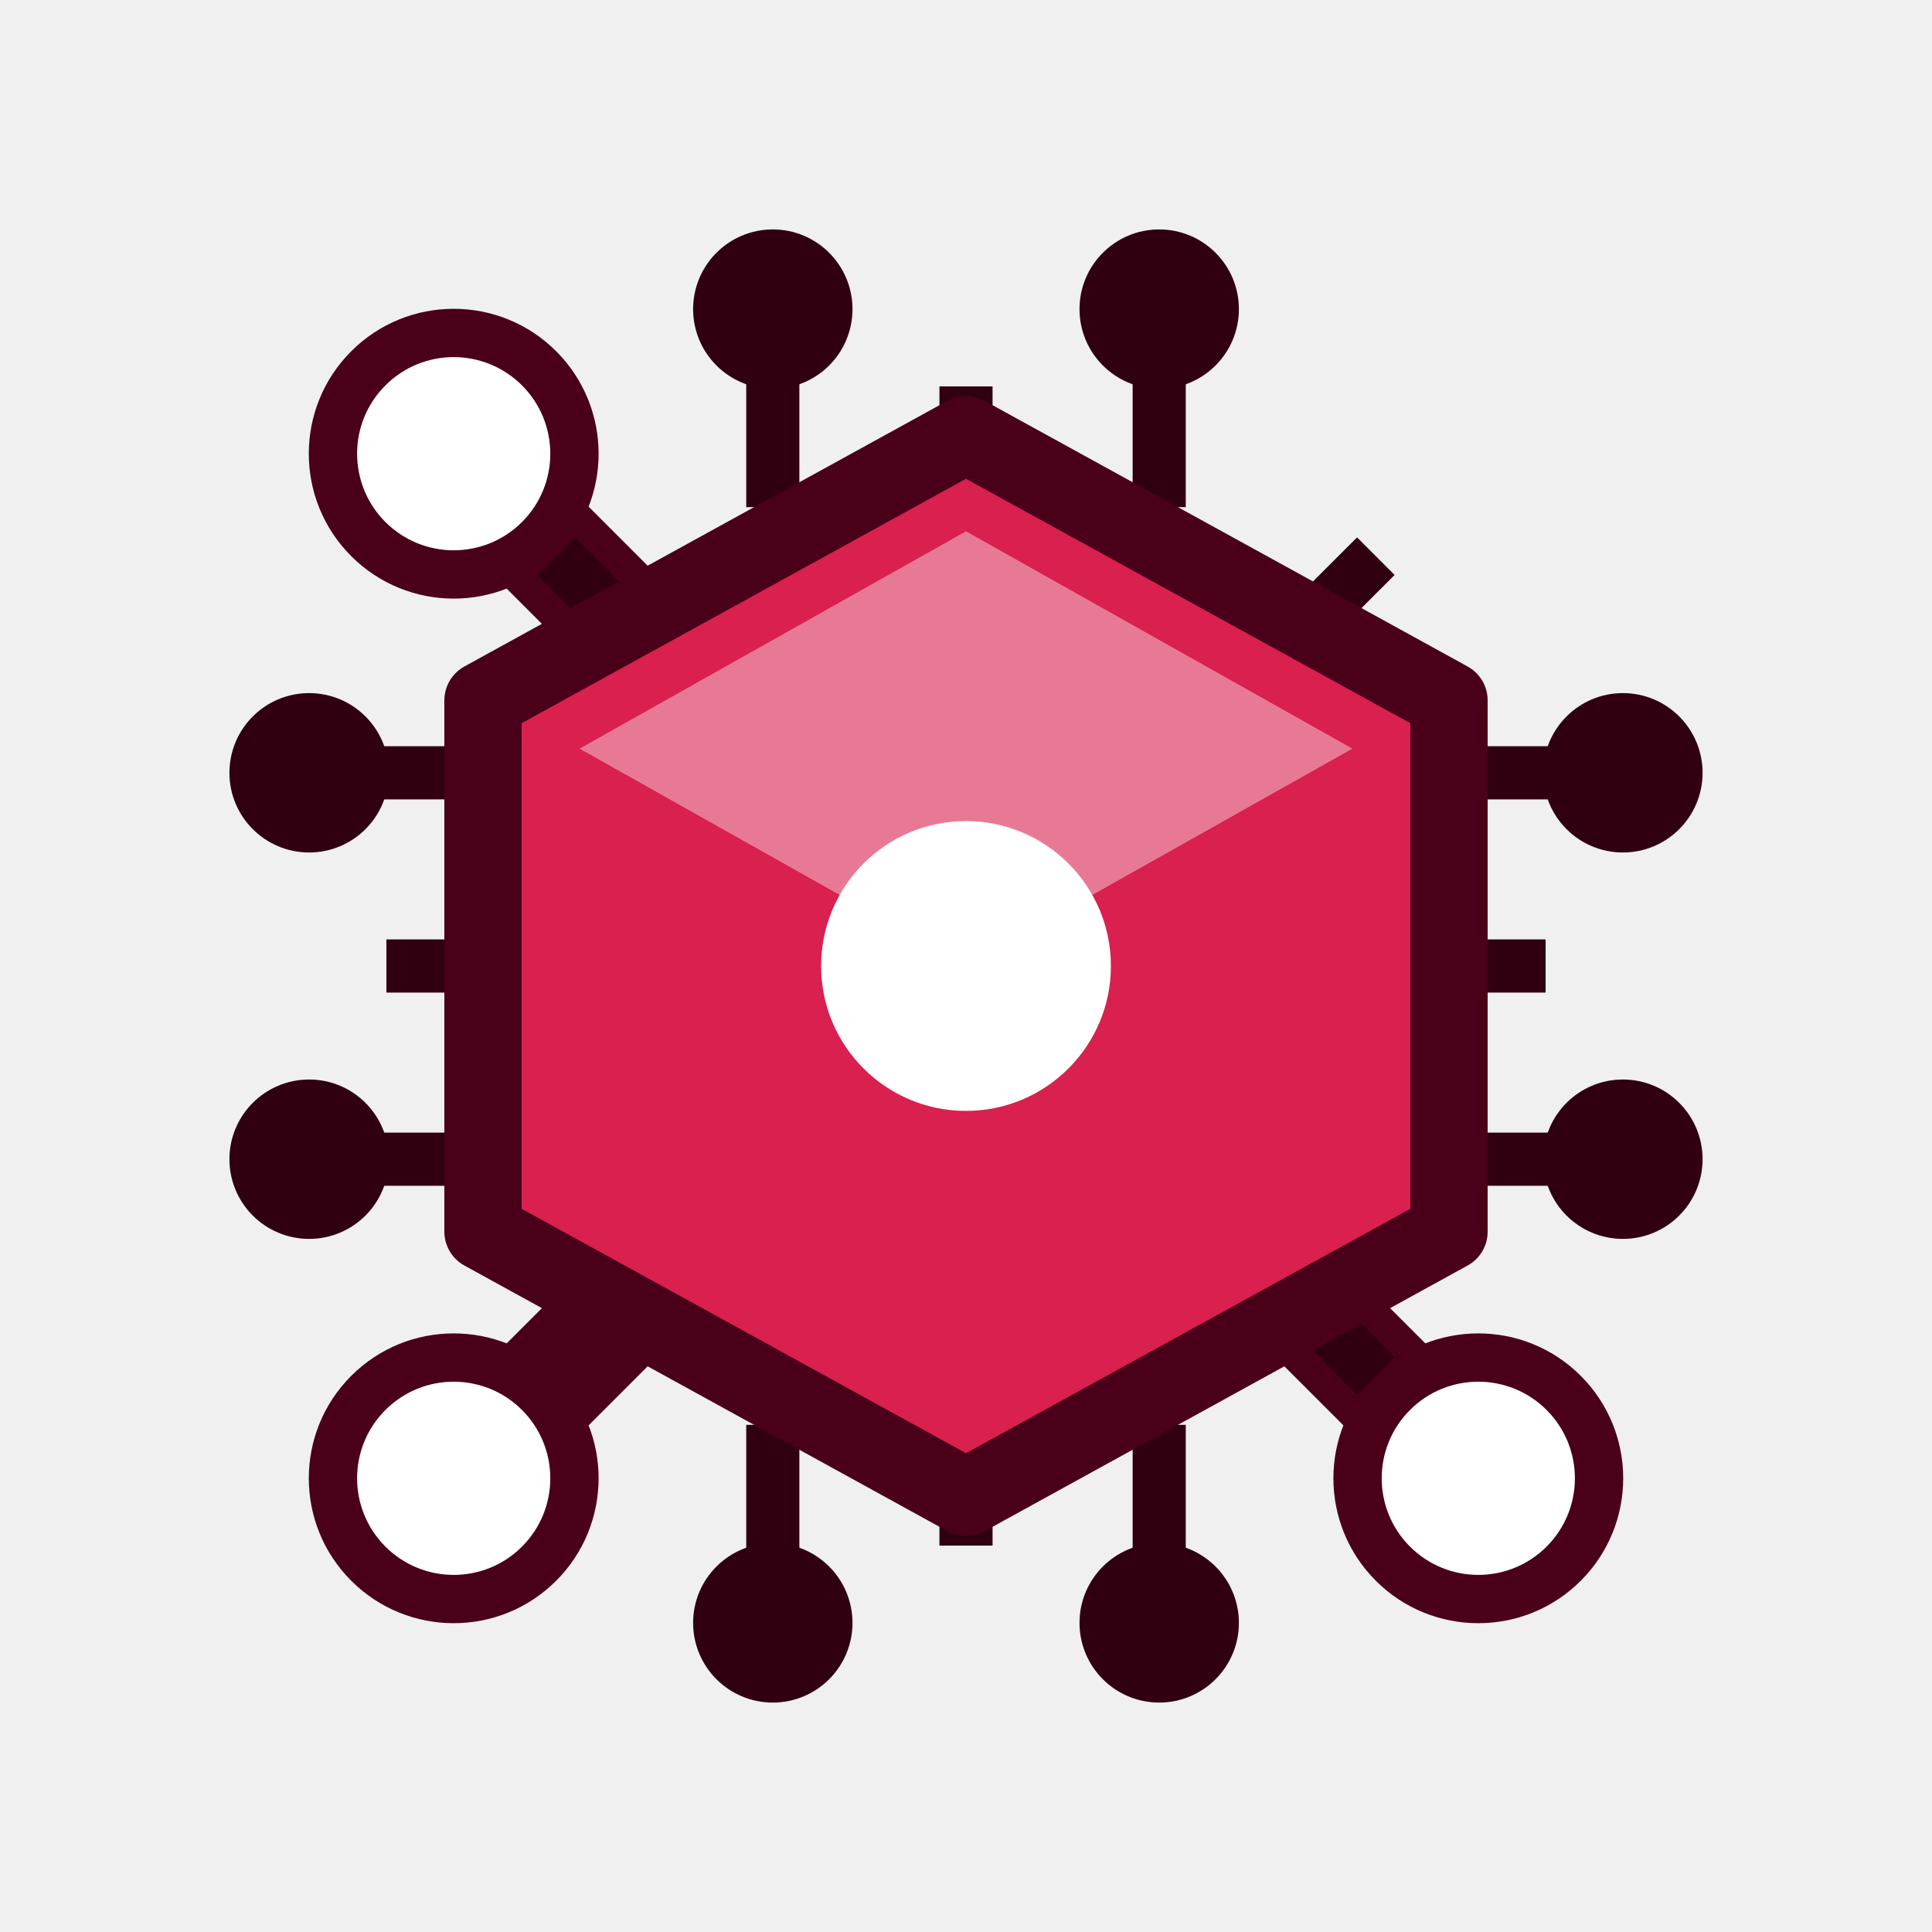
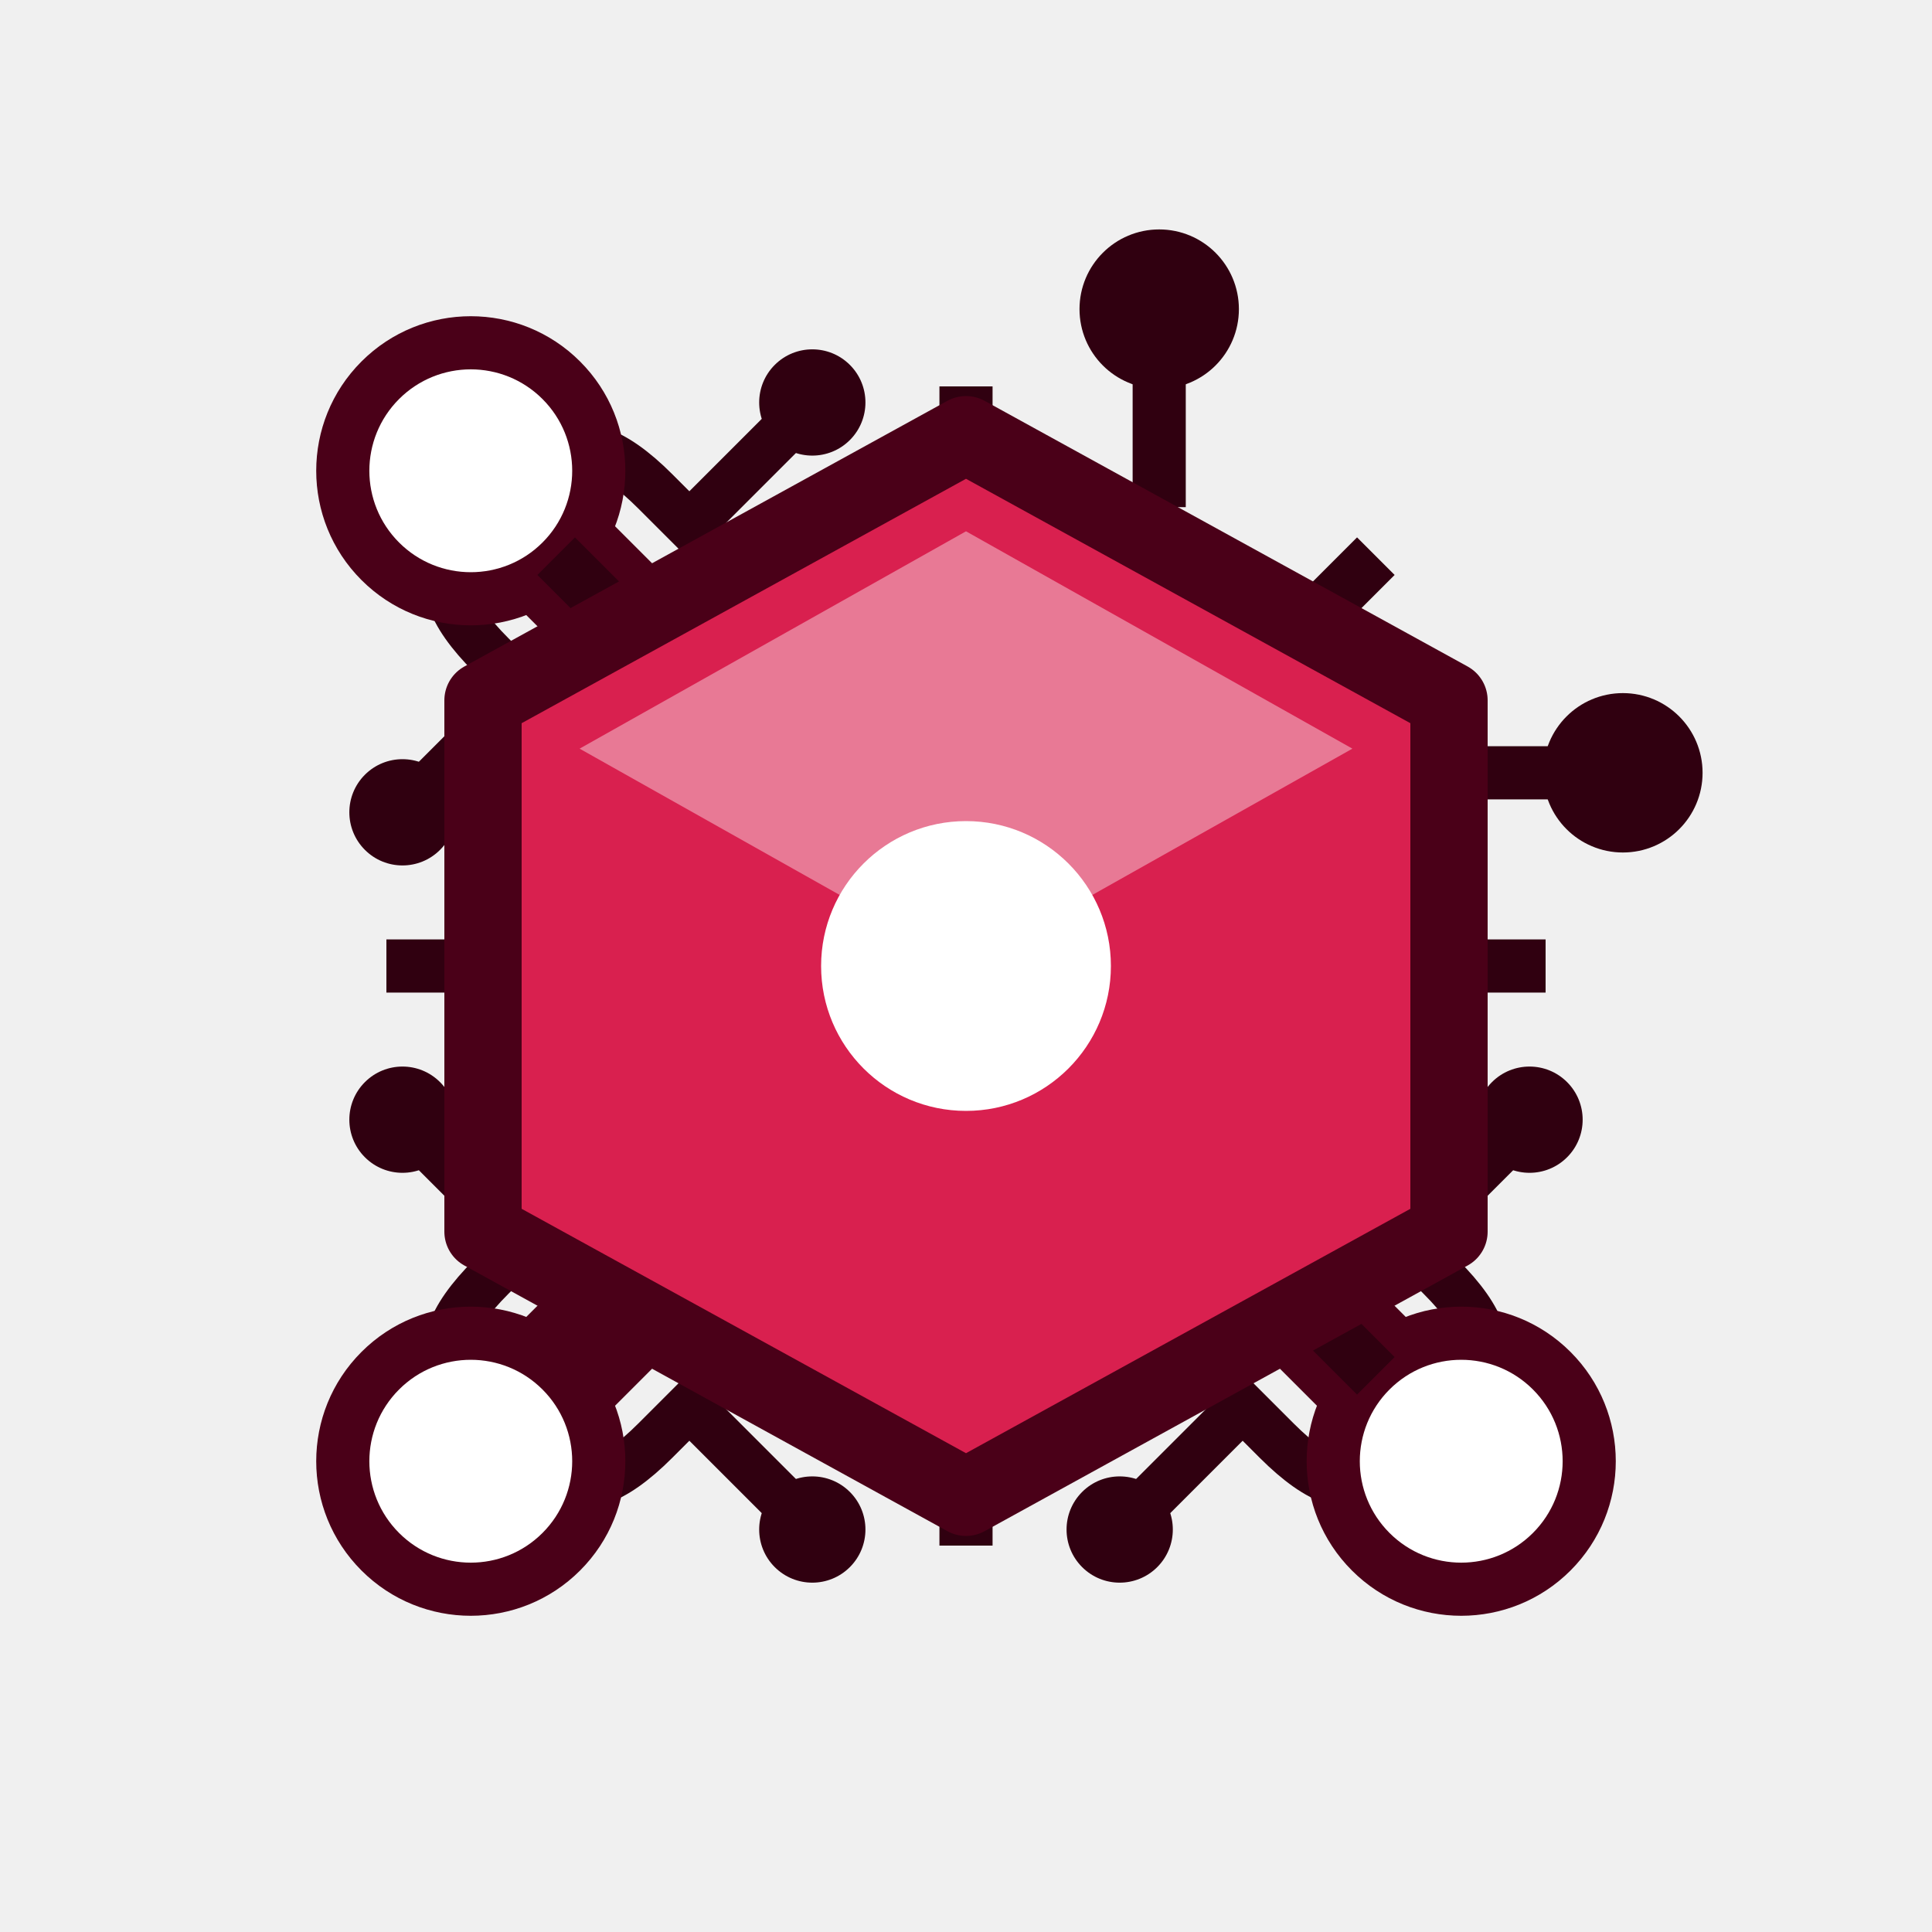
<svg xmlns="http://www.w3.org/2000/svg" viewBox="0 0 40 40" width="40" height="40" id="bug_SESWNW">
  <g transform="rotate(135 20 20)">
-     <line x1="20" y1="14" x2="20" y2="6" stroke="#4a0018" stroke-width="2.4" />
-     <circle cx="20" cy="5" r="3" fill="#4a0018" />
-     <circle cx="20" cy="5" r="2" fill="#ffffff" />
+     <line x1="20" y1="14.5" x2="20" y2="6.5" stroke="#4a0018" stroke-width="2.6" />
+     <g fill="none" stroke="#300010" stroke-width="1">
+       <path d="M17.6 13.5 L17.6 8.5 Q17.6 6.6 18.6 6.6" />
+       <path d="M22.4 13.5 L22.4 8.5 Q22.4 6.6 21.4 6.6" />
+       <line x1="17.6" y1="9.5" x2="14.6" y2="9.5" />
+       <line x1="22.4" y1="9.5" x2="25.4" y2="9.5" />
+     </g>
+     <circle cx="14" cy="9.5" r="1.1" fill="#300010" />
+     <circle cx="26" cy="9.5" r="1.1" fill="#300010" />
+     <circle cx="20" cy="5.5" r="3.2" fill="#4a0018" />
+     <circle cx="20" cy="5.5" r="2.1" fill="#ffffff" />
  </g>
  <g transform="rotate(225 20 20)">
-     <line x1="20" y1="14" x2="20" y2="6" stroke="#4a0018" stroke-width="2.4" />
-     <circle cx="20" cy="5" r="3" fill="#4a0018" />
-     <circle cx="20" cy="5" r="2" fill="#ffffff" />
+     <line x1="20" y1="14.5" x2="20" y2="6.5" stroke="#4a0018" stroke-width="2.6" />
+     <g fill="none" stroke="#300010" stroke-width="1">
+       <path d="M17.6 13.5 L17.6 8.5 Q17.6 6.6 18.6 6.6" />
+       <path d="M22.4 13.5 L22.4 8.5 Q22.4 6.6 21.4 6.6" />
+       <line x1="17.6" y1="9.5" x2="14.6" y2="9.5" />
+       <line x1="22.4" y1="9.5" x2="25.4" y2="9.5" />
+     </g>
+     <circle cx="14" cy="9.5" r="1.1" fill="#300010" />
+     <circle cx="26" cy="9.5" r="1.1" fill="#300010" />
+     <circle cx="20" cy="5.5" r="3.2" fill="#4a0018" />
+     <circle cx="20" cy="5.5" r="2.1" fill="#ffffff" />
  </g>
  <g transform="rotate(315 20 20)">
-     <line x1="20" y1="14" x2="20" y2="6" stroke="#4a0018" stroke-width="2.4" />
-     <circle cx="20" cy="5" r="3" fill="#4a0018" />
-     <circle cx="20" cy="5" r="2" fill="#ffffff" />
-   </g>
-   <g transform="rotate(0 20 20) translate(-4 0)" stroke="#300010" stroke-width="1.1" fill="#300010">
-     <line x1="20" y1="10.5" x2="20" y2="7" />
-     <circle cx="20" cy="6.4" r="1.1" />
+     <line x1="20" y1="14.5" x2="20" y2="6.5" stroke="#4a0018" stroke-width="2.6" />
+     <g fill="none" stroke="#300010" stroke-width="1">
+       <path d="M17.6 13.5 L17.6 8.5 Q17.6 6.6 18.6 6.6" />
+       <path d="M22.4 13.5 L22.4 8.5 Q22.4 6.6 21.4 6.6" />
+       <line x1="17.6" y1="9.5" x2="14.6" y2="9.5" />
+       <line x1="22.4" y1="9.5" x2="25.4" y2="9.5" />
+     </g>
+     <circle cx="14" cy="9.5" r="1.1" fill="#300010" />
+     <circle cx="26" cy="9.5" r="1.1" fill="#300010" />
+     <circle cx="20" cy="5.5" r="3.2" fill="#4a0018" />
+     <circle cx="20" cy="5.5" r="2.1" fill="#ffffff" />
  </g>
  <g transform="rotate(0 20 20) translate(0 0)" stroke="#300010" stroke-width="1.1" fill="#300010">
    <line x1="20" y1="10.5" x2="20" y2="8" />
  </g>
  <g transform="rotate(0 20 20) translate(4 0)" stroke="#300010" stroke-width="1.1" fill="#300010">
    <line x1="20" y1="10.5" x2="20" y2="7" />
    <circle cx="20" cy="6.4" r="1.1" />
  </g>
  <g transform="rotate(90 20 20) translate(-4 0)" stroke="#300010" stroke-width="1.1" fill="#300010">
    <line x1="20" y1="10.5" x2="20" y2="7" />
    <circle cx="20" cy="6.4" r="1.1" />
  </g>
  <g transform="rotate(90 20 20) translate(0 0)" stroke="#300010" stroke-width="1.1" fill="#300010">
    <line x1="20" y1="10.5" x2="20" y2="8" />
  </g>
-   <g transform="rotate(90 20 20) translate(4 0)" stroke="#300010" stroke-width="1.1" fill="#300010">
-     <line x1="20" y1="10.5" x2="20" y2="7" />
-     <circle cx="20" cy="6.4" r="1.1" />
-   </g>
-   <g transform="rotate(180 20 20) translate(-4 0)" stroke="#300010" stroke-width="1.1" fill="#300010">
-     <line x1="20" y1="10.5" x2="20" y2="7" />
-     <circle cx="20" cy="6.4" r="1.1" />
-   </g>
  <g transform="rotate(180 20 20) translate(0 0)" stroke="#300010" stroke-width="1.1" fill="#300010">
    <line x1="20" y1="10.5" x2="20" y2="8" />
  </g>
-   <g transform="rotate(180 20 20) translate(4 0)" stroke="#300010" stroke-width="1.1" fill="#300010">
-     <line x1="20" y1="10.5" x2="20" y2="7" />
-     <circle cx="20" cy="6.4" r="1.1" />
-   </g>
-   <g transform="rotate(270 20 20) translate(-4 0)" stroke="#300010" stroke-width="1.1" fill="#300010">
-     <line x1="20" y1="10.5" x2="20" y2="7" />
-     <circle cx="20" cy="6.4" r="1.1" />
-   </g>
  <g transform="rotate(270 20 20) translate(0 0)" stroke="#300010" stroke-width="1.1" fill="#300010">
    <line x1="20" y1="10.5" x2="20" y2="8" />
-   </g>
-   <g transform="rotate(270 20 20) translate(4 0)" stroke="#300010" stroke-width="1.1" fill="#300010">
-     <line x1="20" y1="10.5" x2="20" y2="7" />
-     <circle cx="20" cy="6.4" r="1.1" />
  </g>
  <g transform="rotate(45 20 20) translate(0 0)" stroke="#300010" stroke-width="1.1" fill="#300010">
    <line x1="20" y1="10.5" x2="20" y2="8" />
  </g>
  <g transform="rotate(135 20 20) translate(0 0)" stroke="#300010" stroke-width="1.1" fill="#300010">
    <line x1="20" y1="10.5" x2="20" y2="8" />
  </g>
  <g transform="rotate(315 20 20) translate(0 0)" stroke="#300010" stroke-width="1.1" fill="#300010">
    <line x1="20" y1="10.5" x2="20" y2="8" />
  </g>
  <polygon points="20,9 30,14.5 30,25.5 20,31 10,25.5 10,14.5" fill="#d9204f" stroke="#4a0018" stroke-width="1.6" stroke-linejoin="round" />
  <polygon points="20,11 28,15.5 20,20 12,15.5" fill="rgba(255,255,255,.4)" />
  <circle cx="20" cy="20" r="3" fill="#ffffff" />
</svg>
